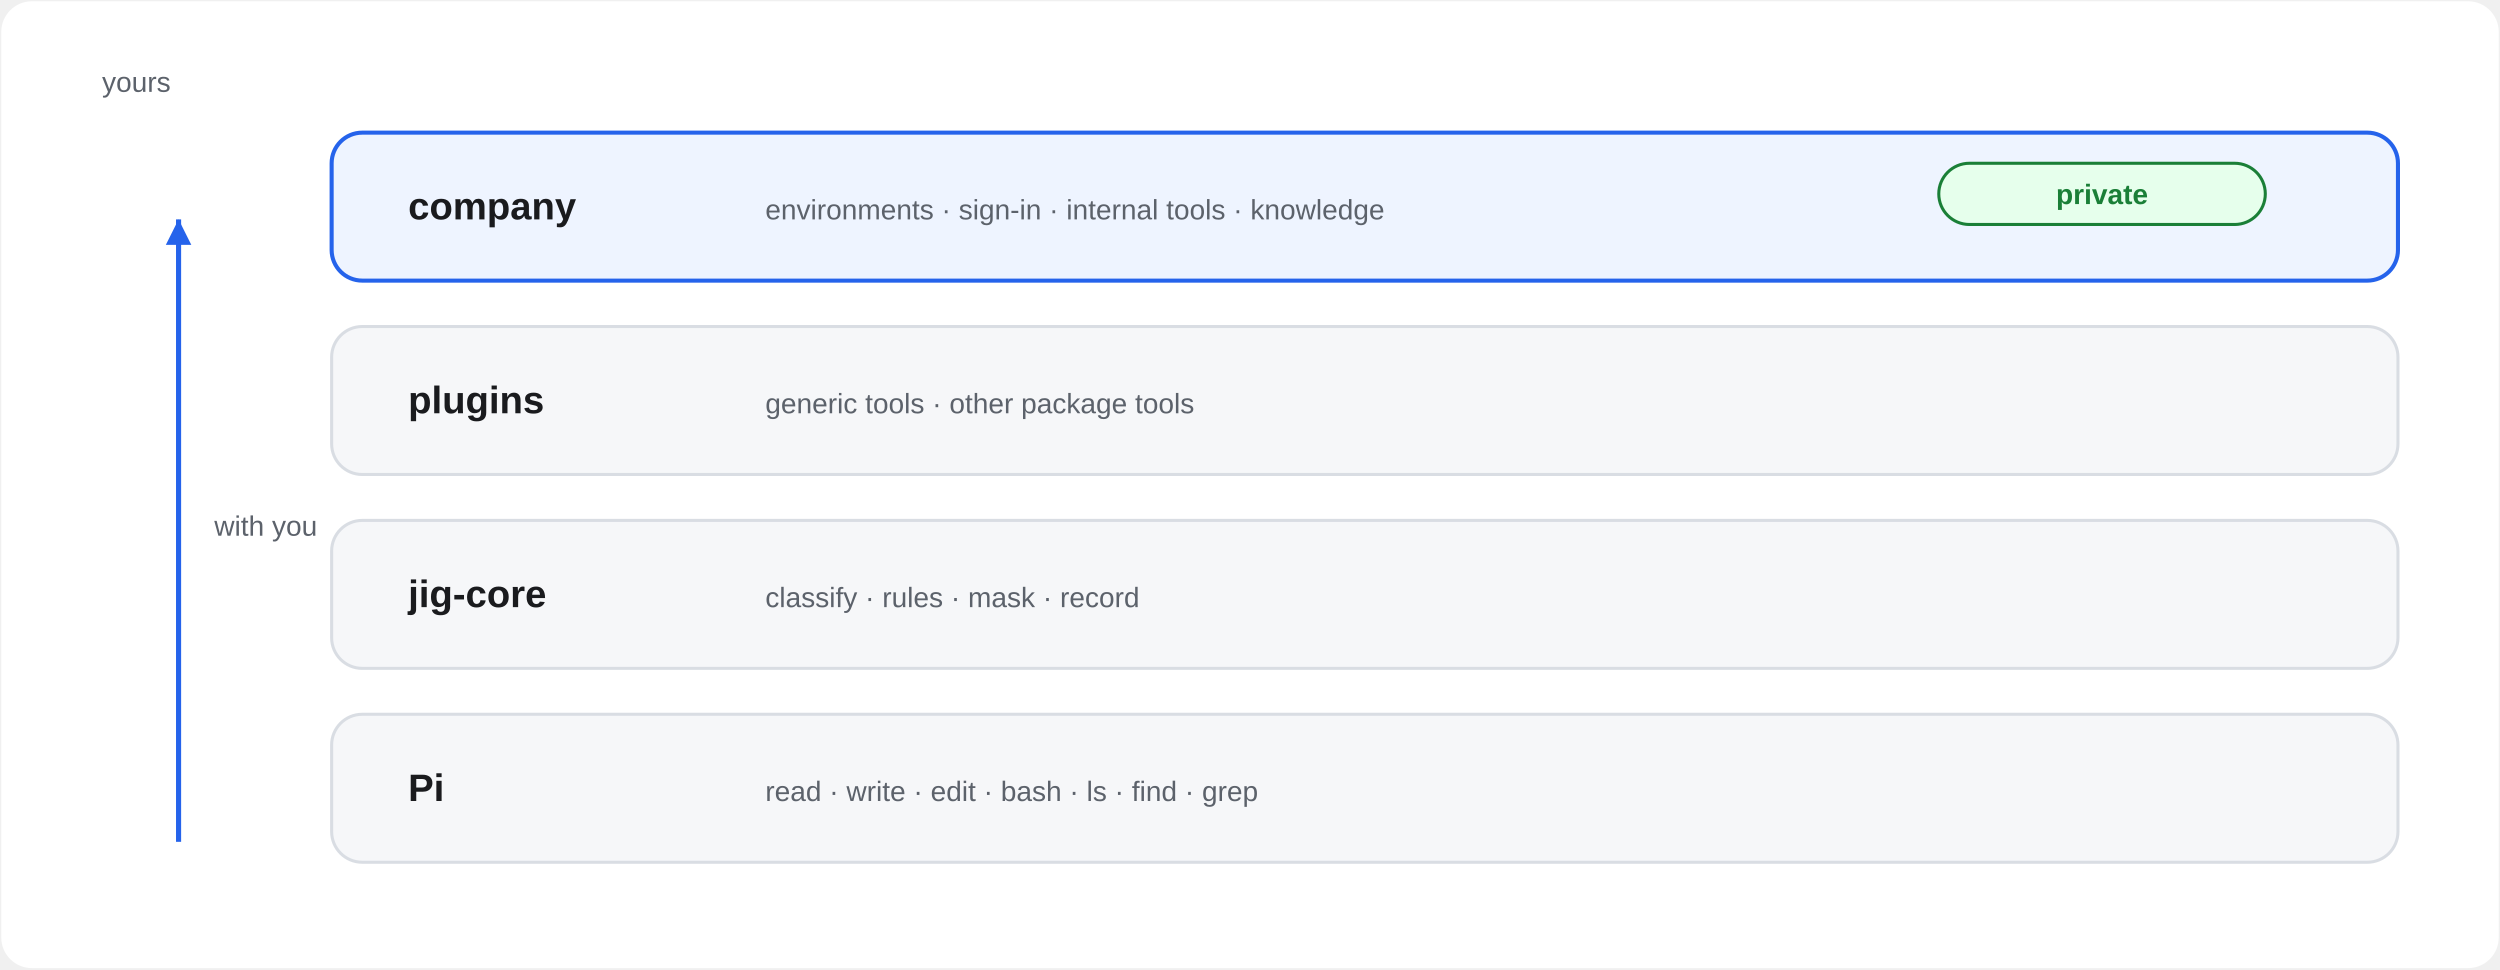
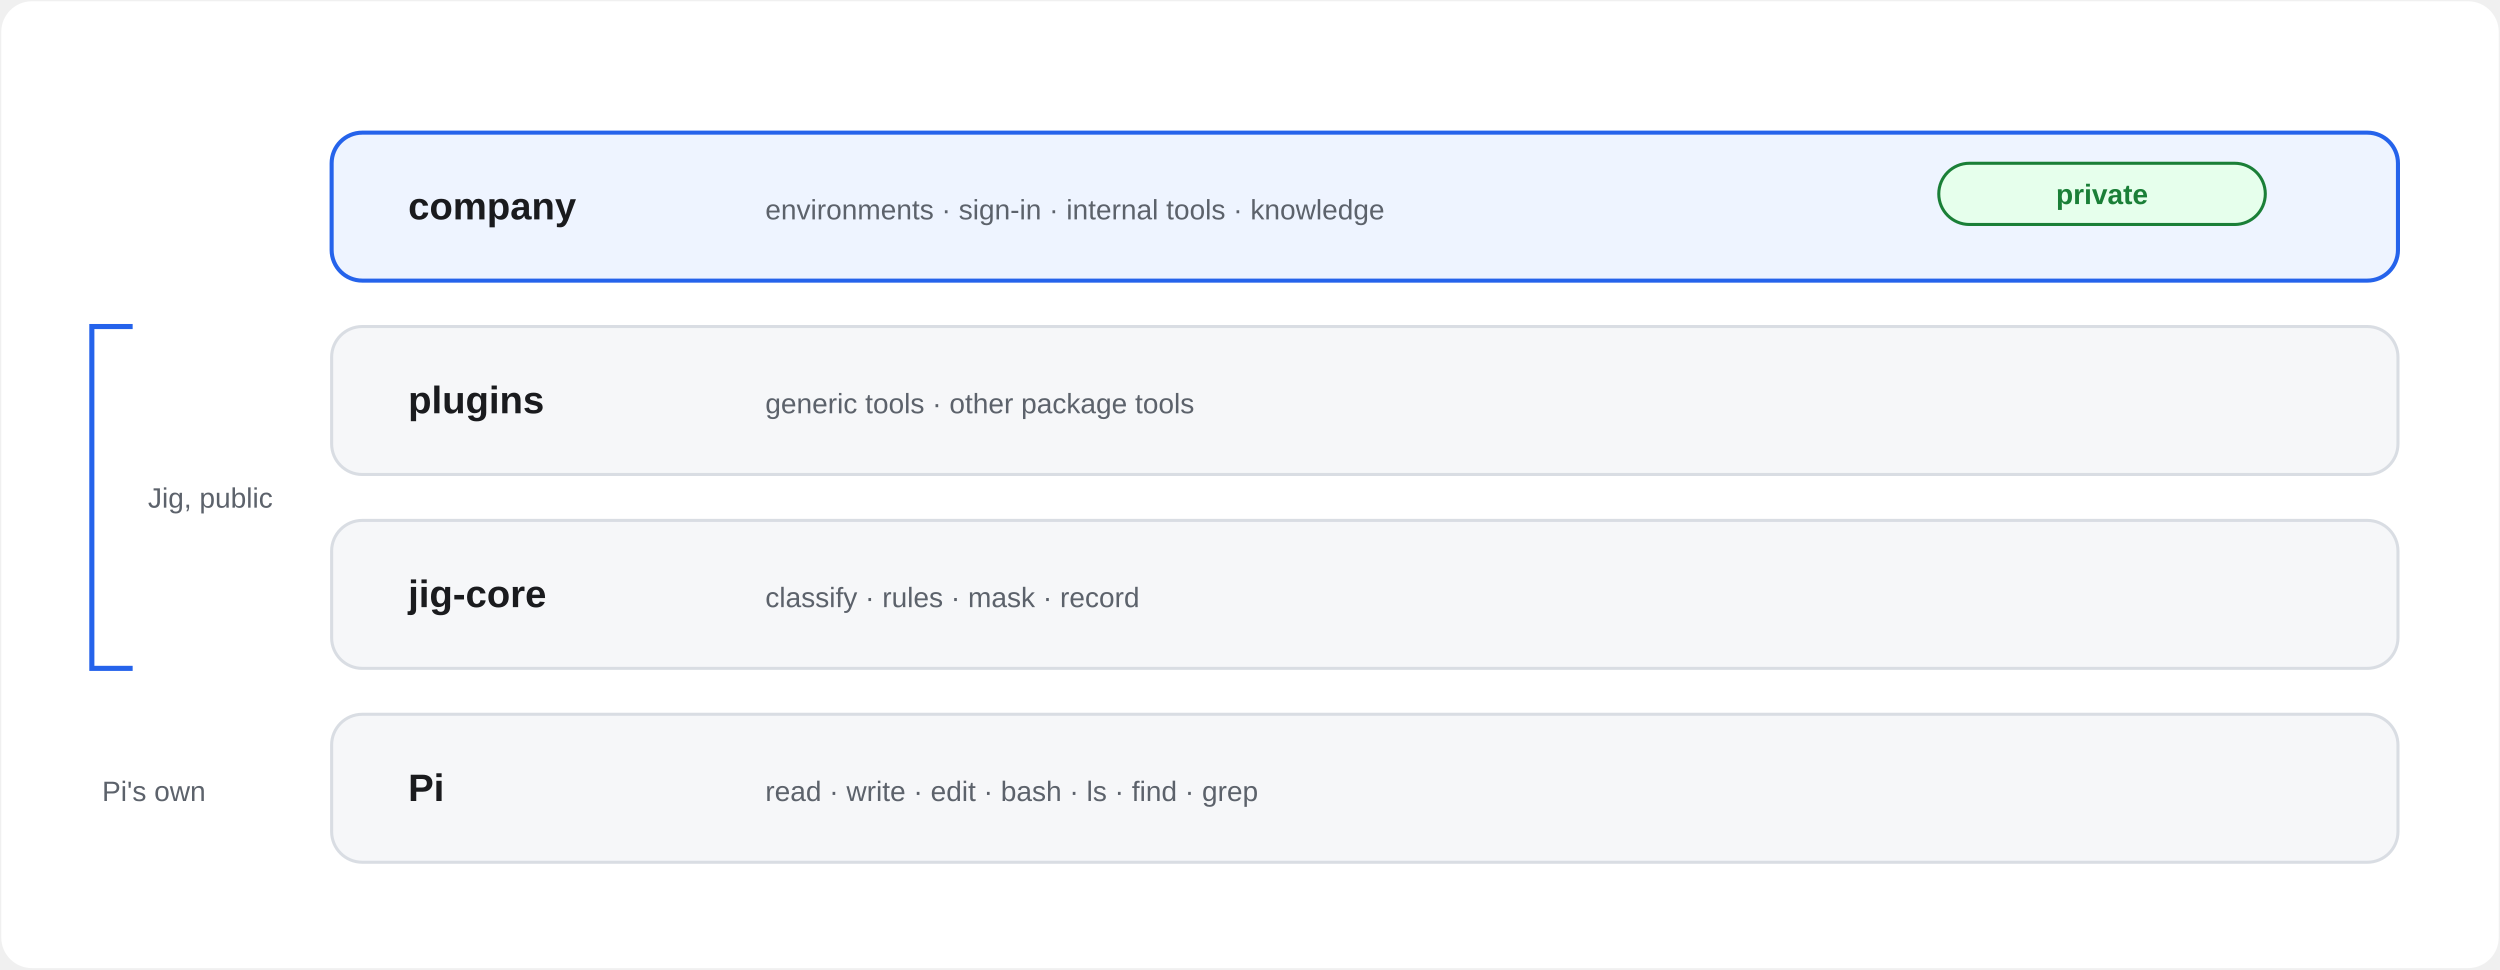
- <svg xmlns="http://www.w3.org/2000/svg" width="980" height="380" viewBox="0 0 980 380" role="img" aria-label="Layers from the bottom up: Pi and its built-in tools; jig-core, which classifies, masks and records every call; the generic plugins and other package tools it governs; and on top the company's private plugin with its environments, sign-in, tools and knowledge." font-family="IBM Plex Sans, Segoe UI, Arial, sans-serif">
+ <svg xmlns="http://www.w3.org/2000/svg" width="980" height="380" viewBox="0 0 980 380" role="img" aria-label="Layers from the bottom up: Pi and its built-in tools, which are Pi's own; jig-core and the generic plugins, which are public Jig; and the company's private plugin on top." font-family="IBM Plex Sans, Segoe UI, Arial, sans-serif">
  <style>
    .bg{fill:#fff}.layer{fill:#f6f7f9;stroke:#d9dde3;stroke-width:1.2}.company{fill:#eef4ff;stroke:#2563eb;stroke-width:1.6}
    .label{fill:#1a1b1e;font-size:15px;font-weight:700}.small{fill:#5c626b;font-size:11px}
    .accent{fill:none;stroke:#2563eb;stroke-width:1.8;stroke-linecap:round;stroke-linejoin:round}
    .path{fill:none;stroke:#2563eb;stroke-width:2}.arrowhead{fill:#2563eb}
    .chip{fill:#e6ffec;stroke:#1a7f37;stroke-width:1.2}.chip-text{fill:#1a7f37;font-size:11px;font-weight:700}
    @media (prefers-color-scheme: dark){
      .bg{fill:#111113}.layer{fill:#18181b;stroke:#2c2c31}.company{fill:#15203b;stroke:#7aa2f7}
      .label{fill:#e7e7ea}.small{fill:#9a9aa2}.accent{stroke:#7aa2f7}.path{stroke:#7aa2f7}.arrowhead{fill:#7aa2f7}
      .chip{fill:#14251a;stroke:#6ccb8a}.chip-text{fill:#6ccb8a}
    }
  </style>
  <rect class="bg" x="0.5" y="0.5" width="979" height="379" rx="12" />
-   <text class="small" x="40" y="36">yours</text>
-   <path class="path" d="M70 330 V86" />
-   <path id="lives-a1-arrow" class="arrowhead" d="M65 96 L70 86 L75 96 z" />
-   <text class="small" x="84" y="210">with you</text>
+   <path class="path" d="M52 128 H36 V262 H52" />
+   <text class="small" x="58" y="199">Jig, public</text>
+   <text class="small" x="40" y="314">Pi's own</text>
  <rect class="company" x="130" y="52" width="810" height="58" rx="12" />
  <text class="label" x="160" y="86">company</text>
  <text class="small" x="300" y="86">environments · sign-in · internal tools · knowledge</text>
  <rect class="chip" x="760" y="64" width="128" height="24" rx="12" />
  <text class="chip-text" x="824" y="80" text-anchor="middle">private</text>
  <rect class="layer" x="130" y="128" width="810" height="58" rx="12" />
  <text class="label" x="160" y="162">plugins</text>
  <text class="small" x="300" y="162">generic tools · other package tools</text>
  <rect class="layer" x="130" y="204" width="810" height="58" rx="12" />
  <text class="label" x="160" y="238">jig-core</text>
  <text class="small" x="300" y="238">classify · rules · mask · record</text>
  <rect class="layer" x="130" y="280" width="810" height="58" rx="12" />
  <text class="label" x="160" y="314">Pi</text>
  <text class="small" x="300" y="314">read · write · edit · bash · ls · find · grep</text>
</svg>
